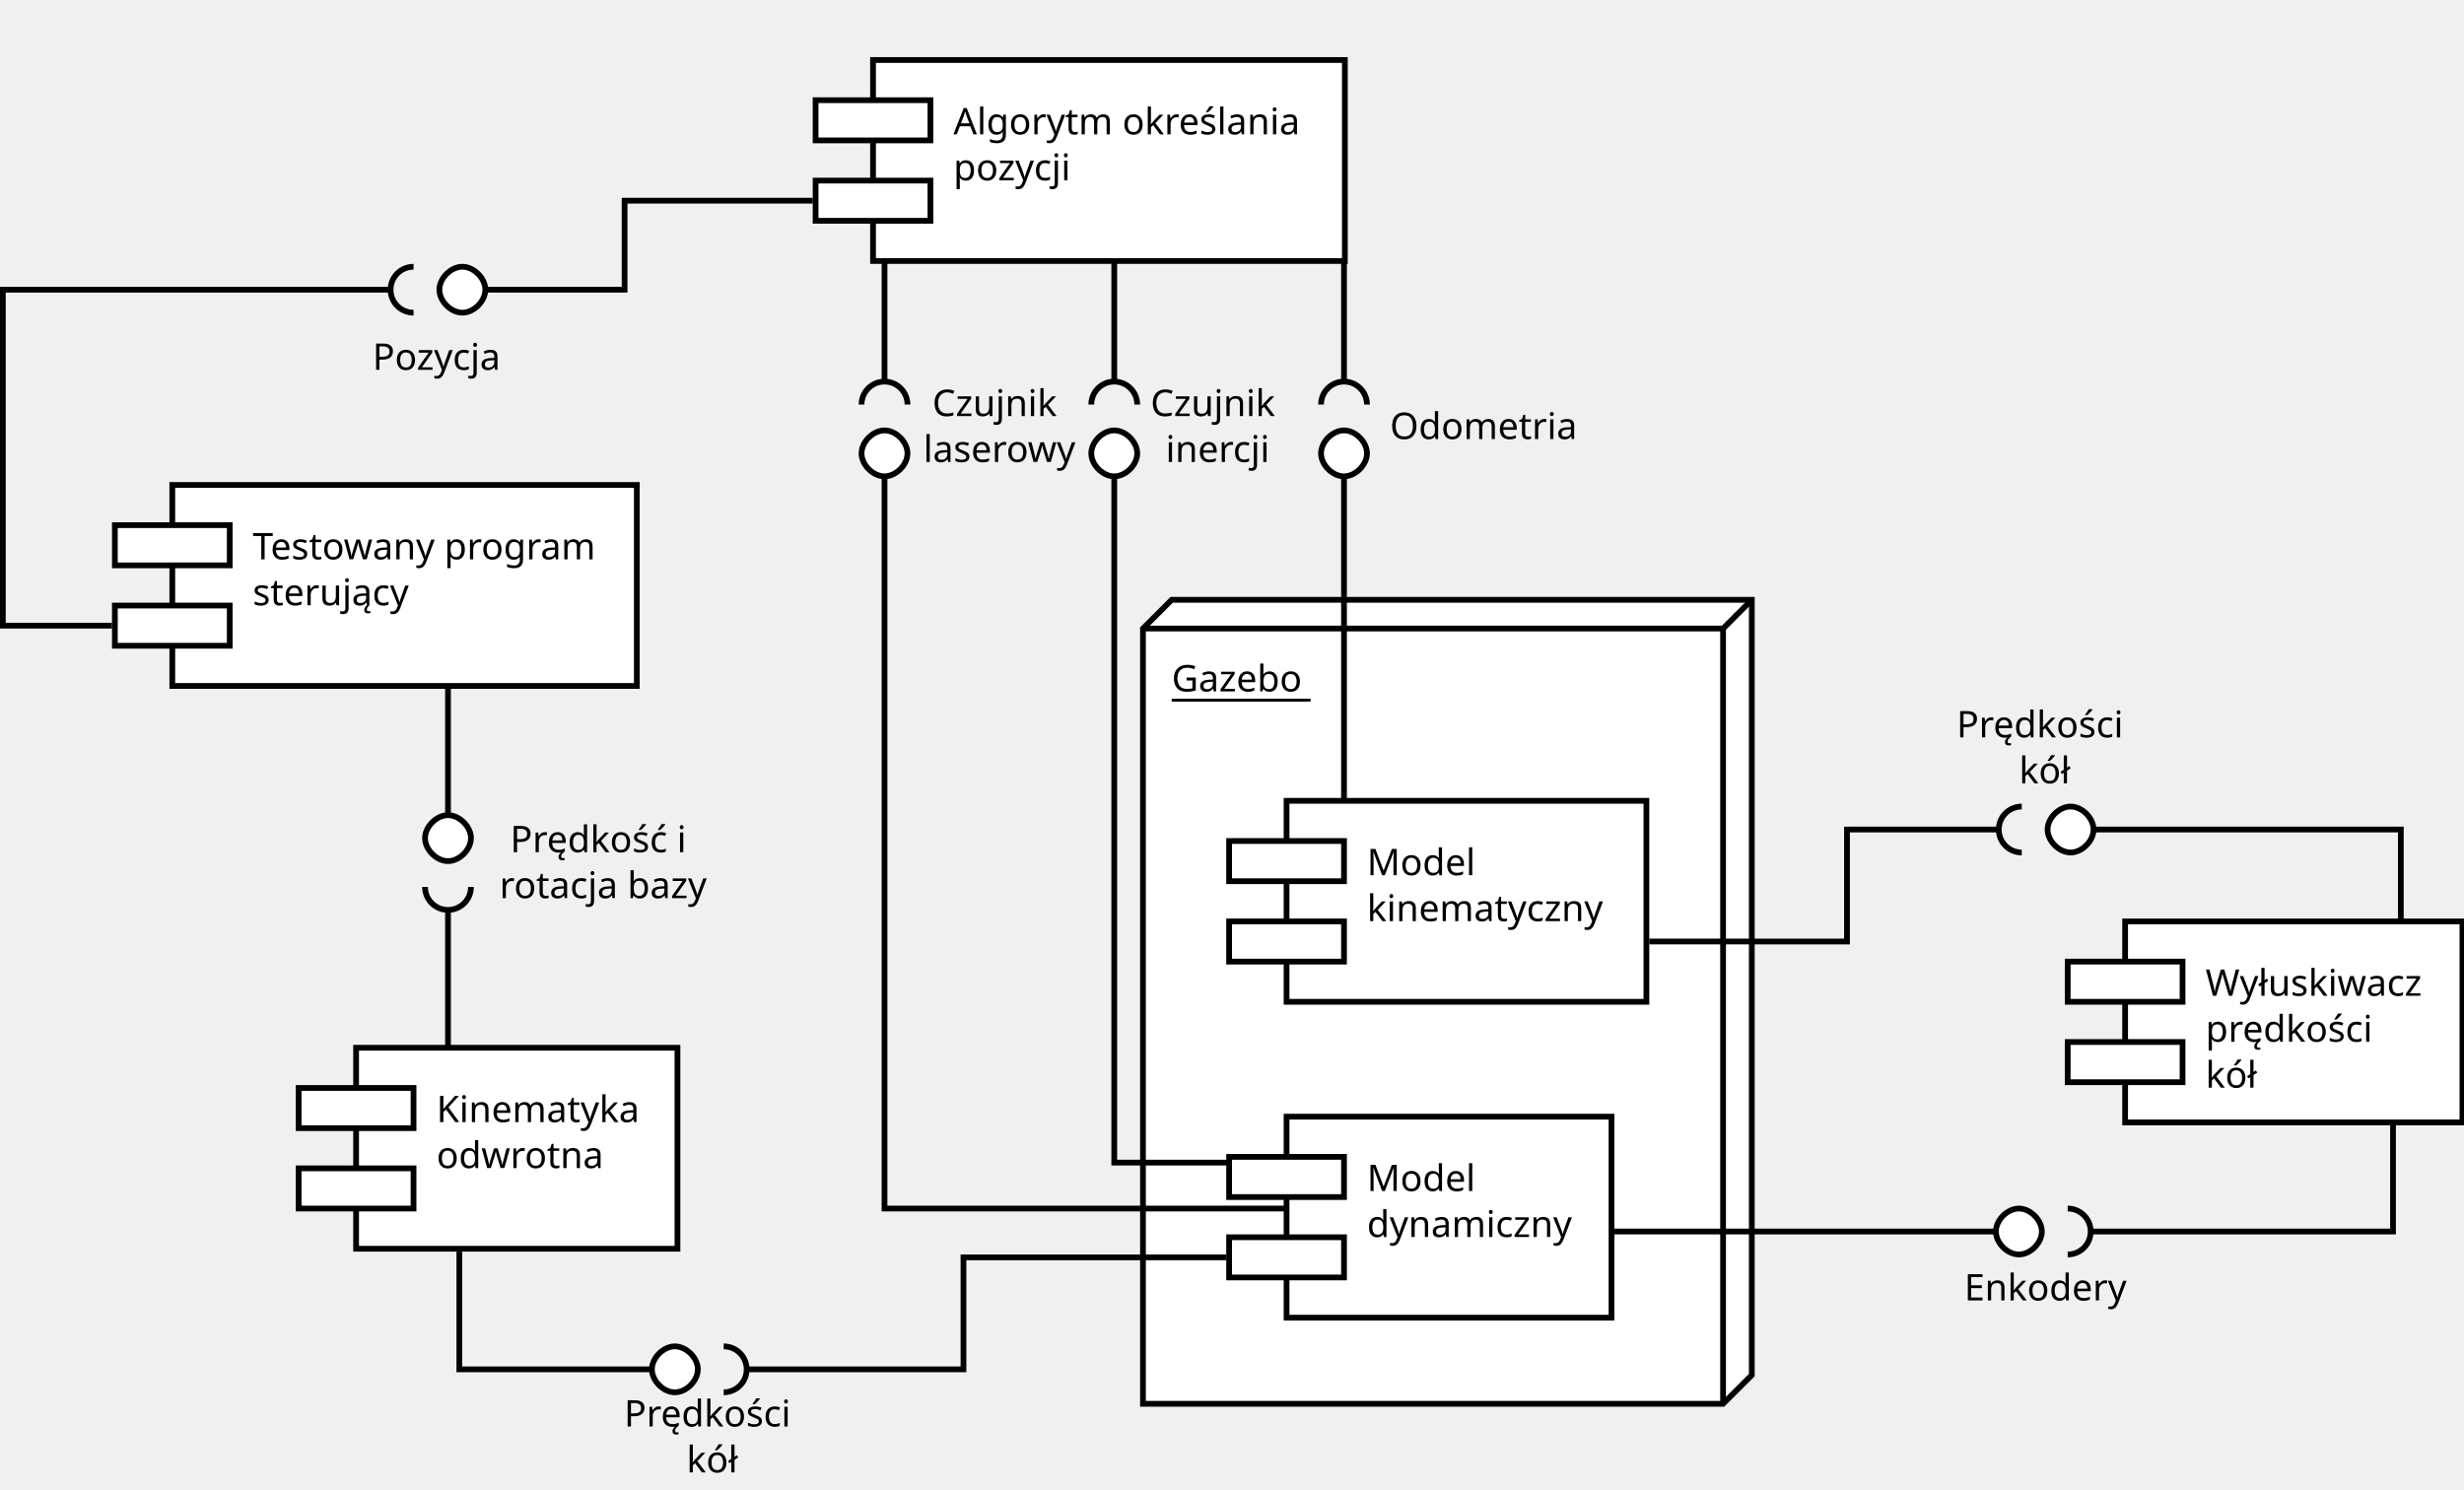
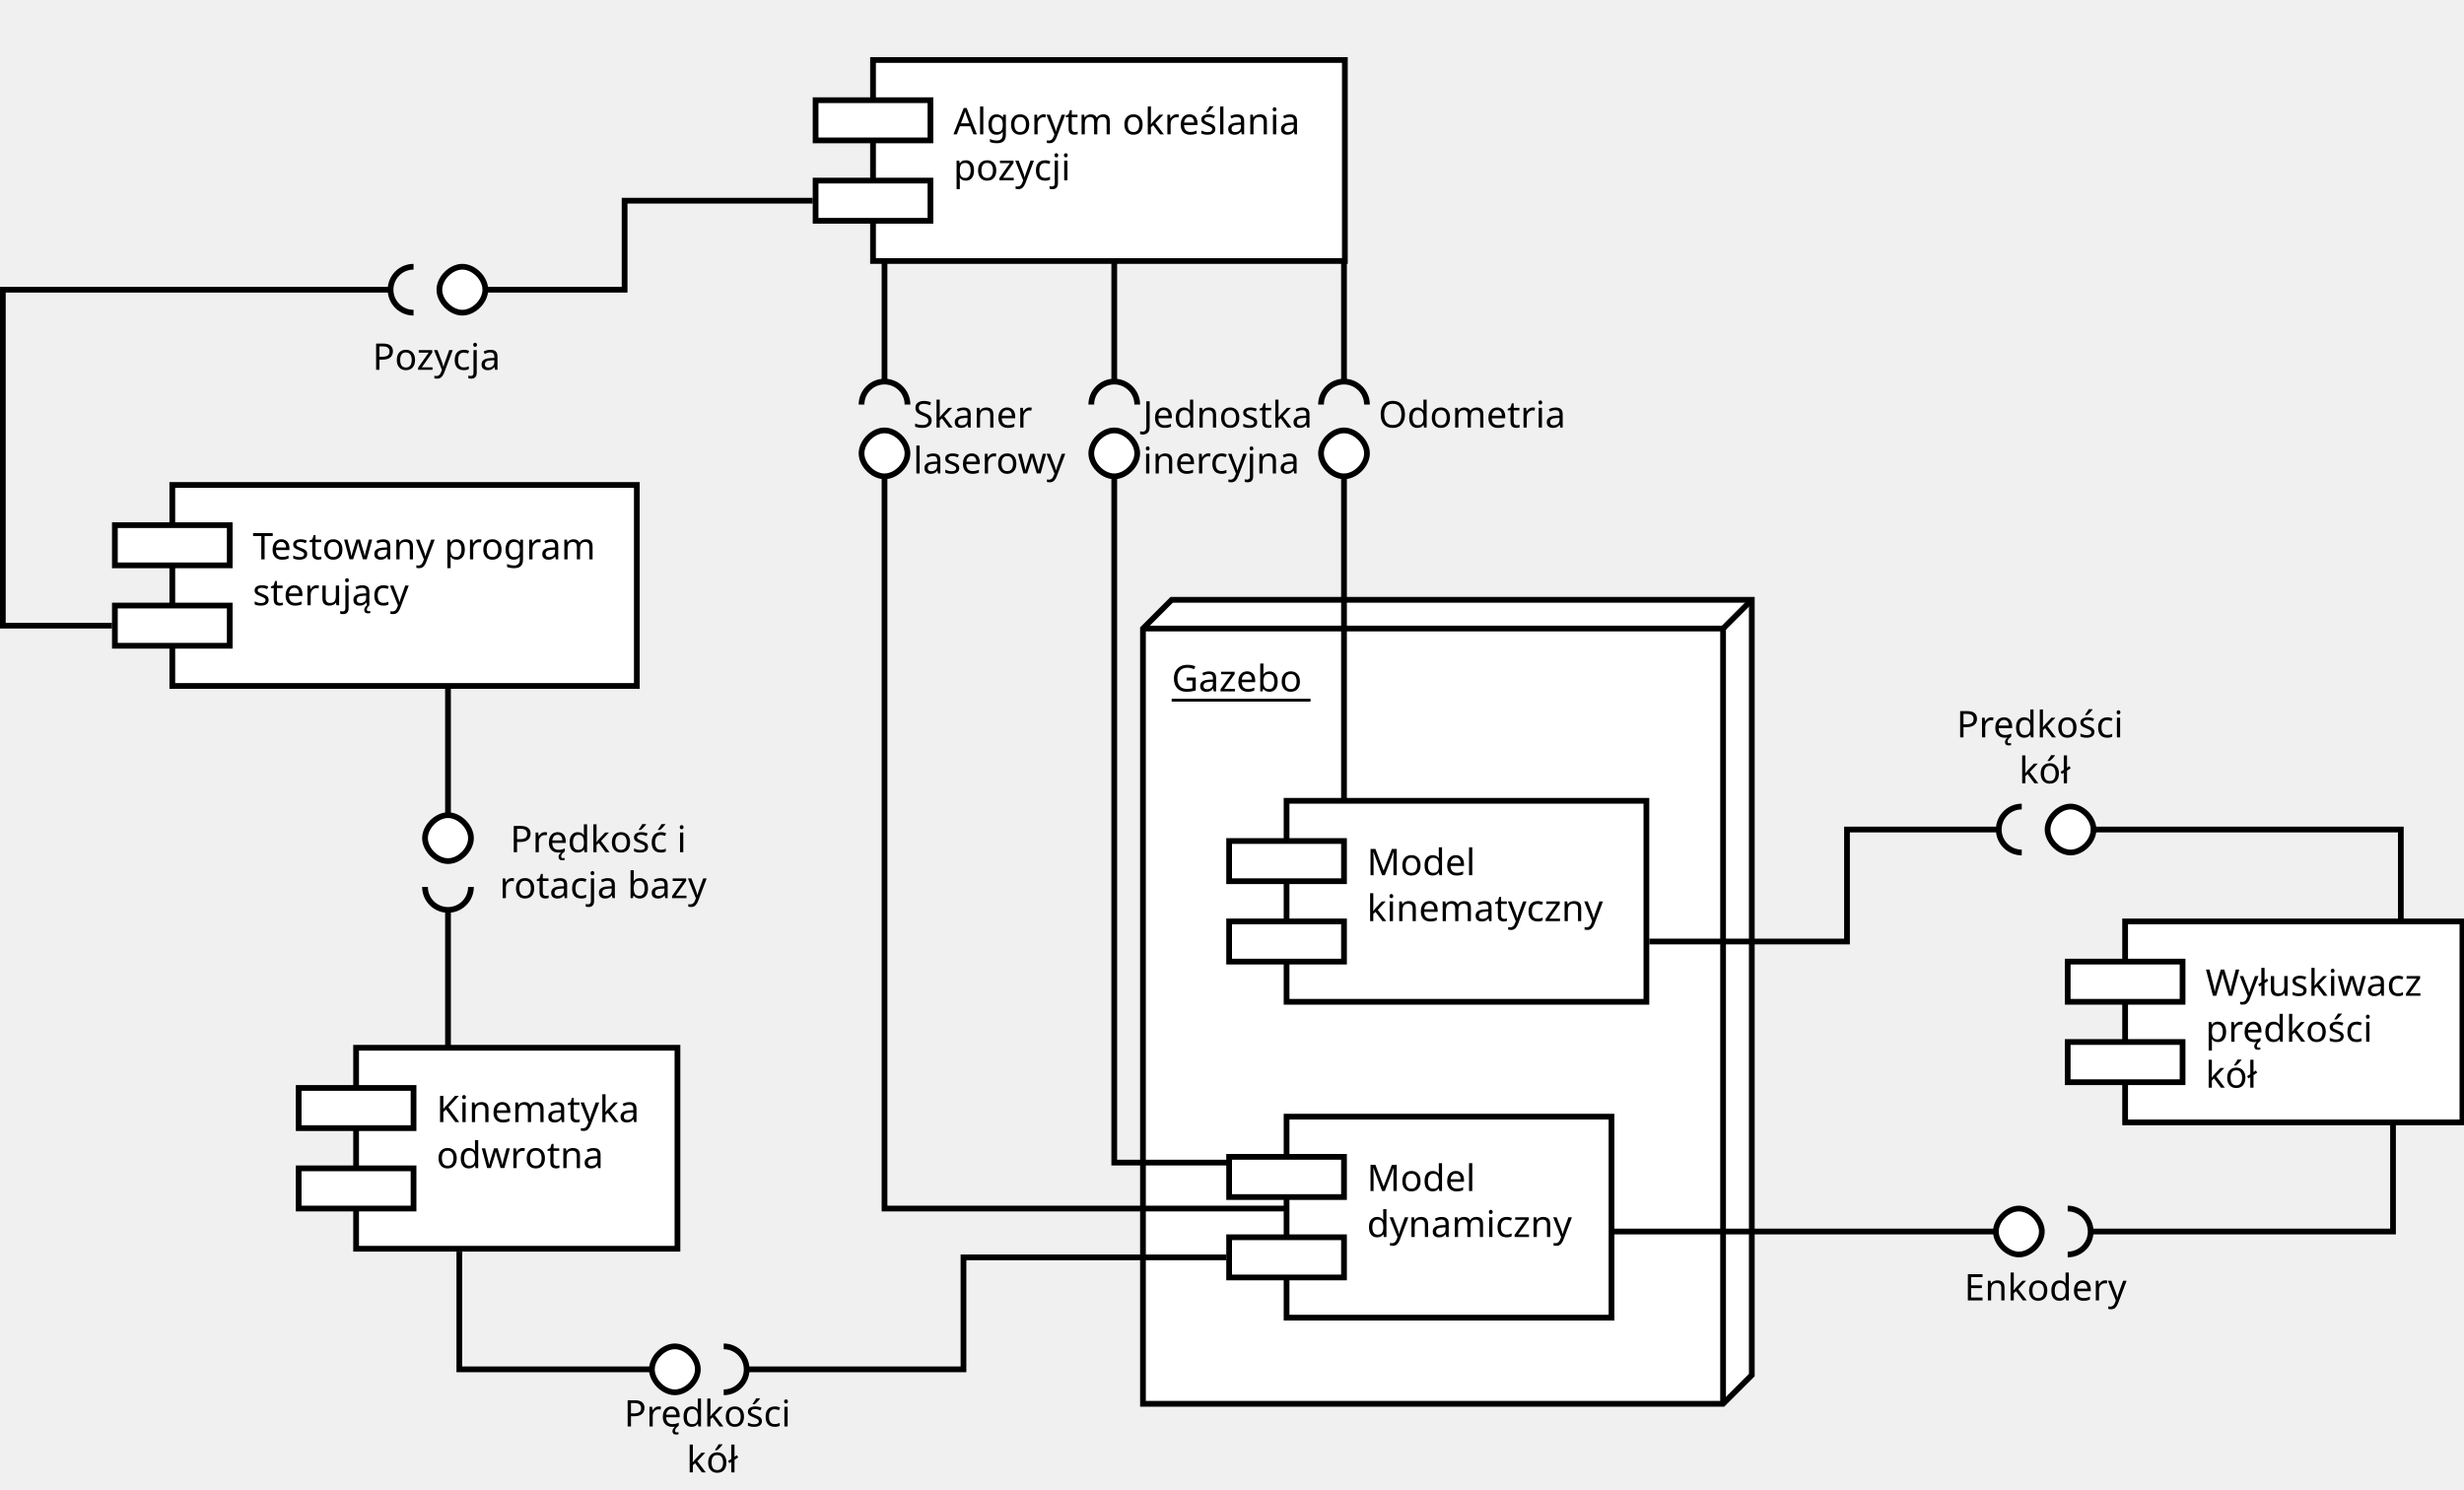
<svg xmlns="http://www.w3.org/2000/svg" width="43cm" height="26cm" viewBox="512 194 858 513">
  <g>
    <polygon style="fill: #ffffff" points="910,410 920,400 1122,400 1122,670 1112,680 910,680 910,410 " />
    <polygon style="fill: none; fill-opacity:0; stroke-width: 2; stroke: #000000" points="910,410 920,400 1122,400 1122,670 1112,680 910,680 910,410 " />
    <line style="fill: none; fill-opacity:0; stroke-width: 2; stroke: #000000" x1="910" y1="410" x2="1112" y2="410" />
    <line style="fill: none; fill-opacity:0; stroke-width: 2; stroke: #000000" x1="1112" y1="410" x2="1122" y2="400" />
    <line style="fill: none; fill-opacity:0; stroke-width: 2; stroke: #000000" x1="1112" y1="410" x2="1112" y2="680" />
    <text font-size="12.8" style="fill: #000000;text-anchor:start;font-family:sans-serif;font-style:normal;font-weight:normal" x="920" y="431.9">
      <tspan x="920" y="431.9">Gazebo</tspan>
    </text>
    <line style="fill: none; fill-opacity:0; stroke-width: 1; stroke: #000000" x1="920" y1="434.95" x2="968.35" y2="434.95" />
  </g>
  <text font-size="12.8" style="fill: #000000;text-anchor:middle;font-family:sans-serif;font-style:normal;font-weight:normal" x="760" y="687.9">
    <tspan x="760" y="687.9">Prędkości </tspan>
    <tspan x="760" y="703.9">kół</tspan>
  </text>
  <text font-size="12.8" style="fill: #000000;text-anchor:middle;font-family:sans-serif;font-style:normal;font-weight:normal" x="722" y="487.9">
    <tspan x="722" y="487.9">Prędkość i</tspan>
    <tspan x="722" y="503.9">rotacja bazy</tspan>
  </text>
  <g>
    <polyline style="fill: none; fill-opacity:0; stroke-width: 2; stroke: #000000" points="671.95,627.005 671.95,668 739,668 " />
    <path style="fill: #ffffff" d="M 755 668 C 755,672 751,676 747,676 C 743,676 739,672 739,668 C 739,664 743,660 747,660 C 751,660 755,664 755,668z" />
    <path style="fill: none; fill-opacity:0; stroke-width: 2; stroke: #000000" d="M 755 668 C 755,672 751,676 747,676 C 743,676 739,672 739,668 C 739,664 743,660 747,660 C 751,660 755,664 755,668" />
    <text font-size="12.8" style="fill: #000000;text-anchor:middle;font-family:monospace;font-style:normal;font-weight:normal" x="630.644" y="559.908">
      <tspan x="630.644" y="559.908" />
    </text>
  </g>
  <g>
    <polyline style="fill: none; fill-opacity:0; stroke-width: 2; stroke: #000000" points="938.992,629 847.496,629 847.496,668 772,668 " />
    <path style="fill: none; fill-opacity:0; stroke-width: 2; stroke: #000000" d="M 764,676 A 8,8 0 1 0 764,660" />
    <text font-size="12.8" style="fill: #000000;text-anchor:middle;font-family:monospace;font-style:normal;font-weight:normal" x="973.062" y="638.968">
      <tspan x="973.062" y="638.968" />
    </text>
  </g>
  <g>
    <polyline style="fill: none; fill-opacity:0; stroke-width: 2; stroke: #000000" points="996.575,629 1068,629 1068,620 1207,620 " />
    <path style="fill: #ffffff" d="M 1223 620 C 1223,624 1219,628 1215,628 C 1211,628 1207,624 1207,620 C 1207,616 1211,612 1215,612 C 1219,612 1223,616 1223,620z" />
    <path style="fill: none; fill-opacity:0; stroke-width: 2; stroke: #000000" d="M 1223 620 C 1223,624 1219,628 1215,628 C 1211,628 1207,624 1207,620 C 1207,616 1211,612 1215,612 C 1219,612 1223,616 1223,620" />
    <text font-size="12.8" style="fill: #000000;text-anchor:middle;font-family:monospace;font-style:normal;font-weight:normal" x="1055.18" y="583.696">
      <tspan x="1055.18" y="583.696" />
    </text>
  </g>
  <g>
    <polyline style="fill: none; fill-opacity:0; stroke-width: 2; stroke: #000000" points="1290.72,561 1345.28,561 1345.28,620 1240,620 " />
    <path style="fill: none; fill-opacity:0; stroke-width: 2; stroke: #000000" d="M 1232,628 A 8,8 0 1 0 1232,612" />
    <text font-size="12.8" style="fill: #000000;text-anchor:middle;font-family:monospace;font-style:normal;font-weight:normal" x="1303.72" y="545.44">
      <tspan x="1303.72" y="545.44" />
    </text>
  </g>
  <text font-size="12.8" style="fill: #000000;text-anchor:start;font-family:sans-serif;font-style:normal;font-weight:normal" x="1196" y="644">
    <tspan x="1196" y="644">Enkodery</tspan>
  </text>
  <text font-size="12.8" style="fill: #000000;text-anchor:middle;font-family:sans-serif;font-style:normal;font-weight:normal" x="1224" y="447.9">
    <tspan x="1224" y="447.9">Prędkości</tspan>
    <tspan x="1224" y="463.9">kół</tspan>
  </text>
  <g>
    <polyline style="fill: none; fill-opacity:0; stroke-width: 2; stroke: #000000" points="1002.65,519 1002.65,492 980,492 980,357 " />
    <path style="fill: #ffffff" d="M 980 341 C 984,341 988,345 988,349 C 988,353 984,357 980,357 C 976,357 972,353 972,349 C 972,345 976,341 980,341z" />
    <path style="fill: none; fill-opacity:0; stroke-width: 2; stroke: #000000" d="M 980 341 C 984,341 988,345 988,349 C 988,353 984,357 980,357 C 976,357 972,353 972,349 C 972,345 976,341 980,341" />
    <text font-size="12.8" style="fill: #000000;text-anchor:middle;font-family:monospace;font-style:normal;font-weight:normal" x="1042.76" y="477.692">
      <tspan x="1042.76" y="477.692" />
    </text>
  </g>
-   <text font-size="12.8" style="fill: #000000;text-anchor:start;font-family:sans-serif;font-style:normal;font-weight:normal" x="996" y="344">
-     <tspan x="996" y="344">Odometria</tspan>
+   <text font-size="12.8" style="fill: #000000;text-anchor:start;font-family:sans-serif;font-style:normal;font-weight:normal" x="992" y="340">
+     <tspan x="992" y="340">Odometria</tspan>
  </text>
  <g>
    <polyline style="fill: none; fill-opacity:0; stroke-width: 2; stroke: #000000" points="996.575,629 996.575,596 900,596 900,357 " />
    <path style="fill: #ffffff" d="M 900 341 C 904,341 908,345 908,349 C 908,353 904,357 900,357 C 896,357 892,353 892,349 C 892,345 896,341 900,341z" />
    <path style="fill: none; fill-opacity:0; stroke-width: 2; stroke: #000000" d="M 900 341 C 904,341 908,345 908,349 C 908,353 904,357 900,357 C 896,357 892,353 892,349 C 892,345 896,341 900,341" />
    <text font-size="12.8" style="fill: #000000;text-anchor:middle;font-family:monospace;font-style:normal;font-weight:normal" x="963.014" y="583.44">
      <tspan x="963.014" y="583.44" />
    </text>
  </g>
  <g>
    <polyline style="fill: none; fill-opacity:0; stroke-width: 2; stroke: #000000" points="996.575,629 996.575,612 820,612 820,357 " />
    <path style="fill: #ffffff" d="M 820 341 C 824,341 828,345 828,349 C 828,353 824,357 820,357 C 816,357 812,353 812,349 C 812,345 816,341 820,341z" />
    <path style="fill: none; fill-opacity:0; stroke-width: 2; stroke: #000000" d="M 820 341 C 824,341 828,345 828,349 C 828,353 824,357 820,357 C 816,357 812,353 812,349 C 812,345 816,341 820,341" />
    <text font-size="12.8" style="fill: #000000;text-anchor:middle;font-family:monospace;font-style:normal;font-weight:normal" x="985.72" y="583.692">
      <tspan x="985.72" y="583.692" />
    </text>
  </g>
  <g>
    <rect style="fill: #ffffff" x="960" y="580" width="113.15" height="70" />
    <rect style="fill: none; fill-opacity:0; stroke-width: 2; stroke: #000000" x="960" y="580" width="113.15" height="70" />
    <rect style="fill: #ffffff" x="940" y="594" width="40" height="14" />
    <rect style="fill: none; fill-opacity:0; stroke-width: 2; stroke: #000000" x="940" y="594" width="40" height="14" />
    <rect style="fill: #ffffff" x="940" y="622" width="40" height="14" />
    <rect style="fill: none; fill-opacity:0; stroke-width: 2; stroke: #000000" x="940" y="622" width="40" height="14" />
    <text font-size="12.8" style="fill: #000000;text-anchor:start;font-family:sans-serif;font-style:normal;font-weight:normal" x="988" y="605.9">
      <tspan x="988" y="605.9">Model </tspan>
      <tspan x="988" y="621.9">dynamiczny</tspan>
    </text>
  </g>
  <g>
    <rect style="fill: #ffffff" x="960" y="470" width="125.3" height="70" />
    <rect style="fill: none; fill-opacity:0; stroke-width: 2; stroke: #000000" x="960" y="470" width="125.3" height="70" />
    <rect style="fill: #ffffff" x="940" y="484" width="40" height="14" />
    <rect style="fill: none; fill-opacity:0; stroke-width: 2; stroke: #000000" x="940" y="484" width="40" height="14" />
    <rect style="fill: #ffffff" x="940" y="512" width="40" height="14" />
    <rect style="fill: none; fill-opacity:0; stroke-width: 2; stroke: #000000" x="940" y="512" width="40" height="14" />
    <text font-size="12.8" style="fill: #000000;text-anchor:start;font-family:sans-serif;font-style:normal;font-weight:normal" x="988" y="495.9">
      <tspan x="988" y="495.9">Model </tspan>
      <tspan x="988" y="511.9">kinematyczny</tspan>
    </text>
  </g>
-   <text font-size="12.8" style="fill: #000000;text-anchor:middle;font-family:sans-serif;font-style:normal;font-weight:normal" x="860" y="336">
-     <tspan x="860" y="336">Czujnik</tspan>
-     <tspan x="860" y="352">laserowy</tspan>
-   </text>
-   <text font-size="12.8" style="fill: #000000;text-anchor:middle;font-family:sans-serif;font-style:normal;font-weight:normal" x="936" y="336">
-     <tspan x="936" y="336">Czujnik</tspan>
-     <tspan x="936" y="352">inercji</tspan>
-   </text>
  <g>
    <polyline style="fill: none; fill-opacity:0; stroke-width: 2; stroke: #000000" points="878.15,261 878.15,226 820,226 820,324 " />
    <path style="fill: none; fill-opacity:0; stroke-width: 2; stroke: #000000" d="M 828,331.994 A 8,8 0 1 0 812,332.006" />
    <text font-size="12.8" style="fill: #000000;text-anchor:middle;font-family:monospace;font-style:normal;font-weight:normal" x="848.918" y="206.32">
      <tspan x="848.918" y="206.32" />
    </text>
  </g>
  <g>
    <polyline style="fill: none; fill-opacity:0; stroke-width: 2; stroke: #000000" points="878.15,261 878.15,234 900,234 900,324 " />
    <path style="fill: none; fill-opacity:0; stroke-width: 2; stroke: #000000" d="M 908,331.994 A 8,8 0 1 0 892,332.006" />
    <text font-size="12.8" style="fill: #000000;text-anchor:middle;font-family:monospace;font-style:normal;font-weight:normal" x="901.836" y="210.484">
      <tspan x="901.836" y="210.484" />
    </text>
  </g>
  <g>
    <polyline style="fill: none; fill-opacity:0; stroke-width: 2; stroke: #000000" points="878.15,261 878.15,226 980,226 980,324 " />
    <path style="fill: none; fill-opacity:0; stroke-width: 2; stroke: #000000" d="M 988,331.994 A 8,8 0 1 0 972,332.006" />
    <text font-size="12.8" style="fill: #000000;text-anchor:middle;font-family:monospace;font-style:normal;font-weight:normal" x="939.296" y="208.402">
      <tspan x="939.296" y="208.402" />
    </text>
  </g>
  <g>
    <rect style="fill: #ffffff" x="816" y="212" width="164.3" height="70" />
    <rect style="fill: none; fill-opacity:0; stroke-width: 2; stroke: #000000" x="816" y="212" width="164.3" height="70" />
    <rect style="fill: #ffffff" x="796" y="226" width="40" height="14" />
    <rect style="fill: none; fill-opacity:0; stroke-width: 2; stroke: #000000" x="796" y="226" width="40" height="14" />
    <rect style="fill: #ffffff" x="796" y="254" width="40" height="14" />
    <rect style="fill: none; fill-opacity:0; stroke-width: 2; stroke: #000000" x="796" y="254" width="40" height="14" />
    <text font-size="12.8" style="fill: #000000;text-anchor:start;font-family:sans-serif;font-style:normal;font-weight:normal" x="844" y="237.9">
      <tspan x="844" y="237.9">Algorytm określania</tspan>
      <tspan x="844" y="253.9">pozycji</tspan>
    </text>
  </g>
  <g>
    <polyline style="fill: none; fill-opacity:0; stroke-width: 2; stroke: #000000" points="794.995,261 729.497,261 729.497,292 681,292 " />
    <path style="fill: #ffffff" d="M 665 292 C 665,288 669,284 673,284 C 677,284 681,288 681,292 C 681,296 677,300 673,300 C 669,300 665,296 665,292z" />
    <path style="fill: none; fill-opacity:0; stroke-width: 2; stroke: #000000" d="M 665 292 C 665,288 669,284 673,284 C 677,284 681,288 681,292 C 681,296 677,300 673,300 C 669,300 665,296 665,292" />
    <text font-size="12.8" style="fill: #000000;text-anchor:middle;font-family:monospace;font-style:normal;font-weight:normal" x="833.576" y="239.878">
      <tspan x="833.576" y="239.878" />
    </text>
  </g>
  <g>
    <polyline style="fill: none; fill-opacity:0; stroke-width: 2; stroke: #000000" points="550.99,409 512.99,409 512.99,292 648,292 " />
    <path style="fill: none; fill-opacity:0; stroke-width: 2; stroke: #000000" d="M 656,284 A 8,8 0 1 0 656,300" />
    <text font-size="12.8" style="fill: #000000;text-anchor:middle;font-family:monospace;font-style:normal;font-weight:normal" x="614.738" y="348.486">
      <tspan x="614.738" y="348.486" />
    </text>
  </g>
  <text font-size="12.8" style="fill: #000000;text-anchor:middle;font-family:sans-serif;font-style:normal;font-weight:normal" x="664" y="319.9">
    <tspan x="664" y="319.9">Pozycja</tspan>
  </text>
  <g>
    <polyline style="fill: none; fill-opacity:0; stroke-width: 2; stroke: #000000" points="1290.72,561 1348,561 1348,480 1241,480 " />
    <path style="fill: #ffffff" d="M 1225 480 C 1225,476 1229,472 1233,472 C 1237,472 1241,476 1241,480 C 1241,484 1237,488 1233,488 C 1229,488 1225,484 1225,480z" />
    <path style="fill: none; fill-opacity:0; stroke-width: 2; stroke: #000000" d="M 1225 480 C 1225,476 1229,472 1233,472 C 1237,472 1241,476 1241,480 C 1241,484 1237,488 1233,488 C 1229,488 1225,484 1225,480" />
    <text font-size="12.8" style="fill: #000000;text-anchor:middle;font-family:monospace;font-style:normal;font-weight:normal" x="1347.65" y="514.11">
      <tspan x="1347.65" y="514.11" />
    </text>
  </g>
  <g>
    <polyline style="fill: none; fill-opacity:0; stroke-width: 2; stroke: #000000" points="1086.31,519 1155.15,519 1155.15,480 1208,480 " />
    <path style="fill: none; fill-opacity:0; stroke-width: 2; stroke: #000000" d="M 1216,472 A 8,8 0 1 0 1216,488" />
    <text font-size="12.8" style="fill: #000000;text-anchor:middle;font-family:monospace;font-style:normal;font-weight:normal" x="1050.67" y="475.22">
      <tspan x="1050.67" y="475.22" />
    </text>
  </g>
  <g>
    <rect style="fill: #ffffff" x="1252" y="512" width="117.45" height="70" />
    <rect style="fill: none; fill-opacity:0; stroke-width: 2; stroke: #000000" x="1252" y="512" width="117.45" height="70" />
    <rect style="fill: #ffffff" x="1232" y="526" width="40" height="14" />
    <rect style="fill: none; fill-opacity:0; stroke-width: 2; stroke: #000000" x="1232" y="526" width="40" height="14" />
    <rect style="fill: #ffffff" x="1232" y="554" width="40" height="14" />
    <rect style="fill: none; fill-opacity:0; stroke-width: 2; stroke: #000000" x="1232" y="554" width="40" height="14" />
    <text font-size="12.8" style="fill: #000000;text-anchor:start;font-family:sans-serif;font-style:normal;font-weight:normal" x="1280" y="537.9">
      <tspan x="1280" y="537.9">Wyłuskiwacz</tspan>
      <tspan x="1280" y="553.9">prędkości</tspan>
      <tspan x="1280" y="569.9">kół</tspan>
    </text>
  </g>
  <g>
    <polyline style="fill: none; fill-opacity:0; stroke-width: 2; stroke: #000000" points="632.875,409 632.875,416 668,416 668,475 " />
    <path style="fill: #ffffff" d="M 668 491 C 664,491 660,487 660,483 C 660,479 664,475 668,475 C 672,475 676,479 676,483 C 676,487 672,491 668,491z" />
    <path style="fill: none; fill-opacity:0; stroke-width: 2; stroke: #000000" d="M 668 491 C 664,491 660,487 660,483 C 660,479 664,475 668,475 C 672,475 676,479 676,483 C 676,487 672,491 668,491" />
-     <text font-size="12.8" style="fill: #000000;text-anchor:middle;font-family:monospace;font-style:normal;font-weight:normal" x="663.431" y="403.462">
-       <tspan x="663.431" y="403.462" />
+     <text font-size="12.8" style="fill: #000000;text-anchor:middle;font-family:monospace;font-style:normal;font-weight:normal" x="663.432" y="403.462">
+       <tspan x="663.432" y="403.462" />
    </text>
  </g>
  <g>
    <polyline style="fill: none; fill-opacity:0; stroke-width: 2; stroke: #000000" points="671.95,605 671.95,564 668,564 668,508 " />
    <path style="fill: none; fill-opacity:0; stroke-width: 2; stroke: #000000" d="M 660,499.994 A 8,8 0 1 0 676,500.006" />
-     <text font-size="12.8" style="fill: #000000;text-anchor:middle;font-family:monospace;font-style:normal;font-weight:normal" x="665.215" y="544.383">
-       <tspan x="665.215" y="544.383" />
+     <text font-size="12.8" style="fill: #000000;text-anchor:middle;font-family:monospace;font-style:normal;font-weight:normal" x="665.214" y="544.382">
+       <tspan x="665.214" y="544.382" />
    </text>
  </g>
  <g>
    <rect style="fill: #ffffff" x="636" y="556" width="111.9" height="70" />
    <rect style="fill: none; fill-opacity:0; stroke-width: 2; stroke: #000000" x="636" y="556" width="111.9" height="70" />
    <rect style="fill: #ffffff" x="616" y="570" width="40" height="14" />
    <rect style="fill: none; fill-opacity:0; stroke-width: 2; stroke: #000000" x="616" y="570" width="40" height="14" />
    <rect style="fill: #ffffff" x="616" y="598" width="40" height="14" />
    <rect style="fill: none; fill-opacity:0; stroke-width: 2; stroke: #000000" x="616" y="598" width="40" height="14" />
    <text font-size="12.8" style="fill: #000000;text-anchor:start;font-family:sans-serif;font-style:normal;font-weight:normal" x="664" y="581.9">
      <tspan x="664" y="581.9">Kinematyka</tspan>
      <tspan x="664" y="597.9">odwrotna</tspan>
    </text>
  </g>
  <g>
    <rect style="fill: #ffffff" x="572" y="360" width="161.75" height="70" />
    <rect style="fill: none; fill-opacity:0; stroke-width: 2; stroke: #000000" x="572" y="360" width="161.75" height="70" />
    <rect style="fill: #ffffff" x="552" y="374" width="40" height="14" />
    <rect style="fill: none; fill-opacity:0; stroke-width: 2; stroke: #000000" x="552" y="374" width="40" height="14" />
    <rect style="fill: #ffffff" x="552" y="402" width="40" height="14" />
    <rect style="fill: none; fill-opacity:0; stroke-width: 2; stroke: #000000" x="552" y="402" width="40" height="14" />
    <text font-size="12.8" style="fill: #000000;text-anchor:start;font-family:sans-serif;font-style:normal;font-weight:normal" x="600" y="385.9">
      <tspan x="600" y="385.9">Testowany program</tspan>
      <tspan x="600" y="401.9">sterujący</tspan>
    </text>
  </g>
+   <text font-size="12.8" style="fill: #000000;text-anchor:start;font-family:sans-serif;font-style:normal;font-weight:normal" x="830" y="340">
+     <tspan x="830" y="340">Skaner</tspan>
+     <tspan x="830" y="356">laserowy</tspan>
+   </text>
+   <text font-size="12.8" style="fill: #000000;text-anchor:start;font-family:sans-serif;font-style:normal;font-weight:normal" x="910" y="340">
+     <tspan x="910" y="340">Jednostka</tspan>
+     <tspan x="910" y="356">inercyjna</tspan>
+   </text>
</svg>
